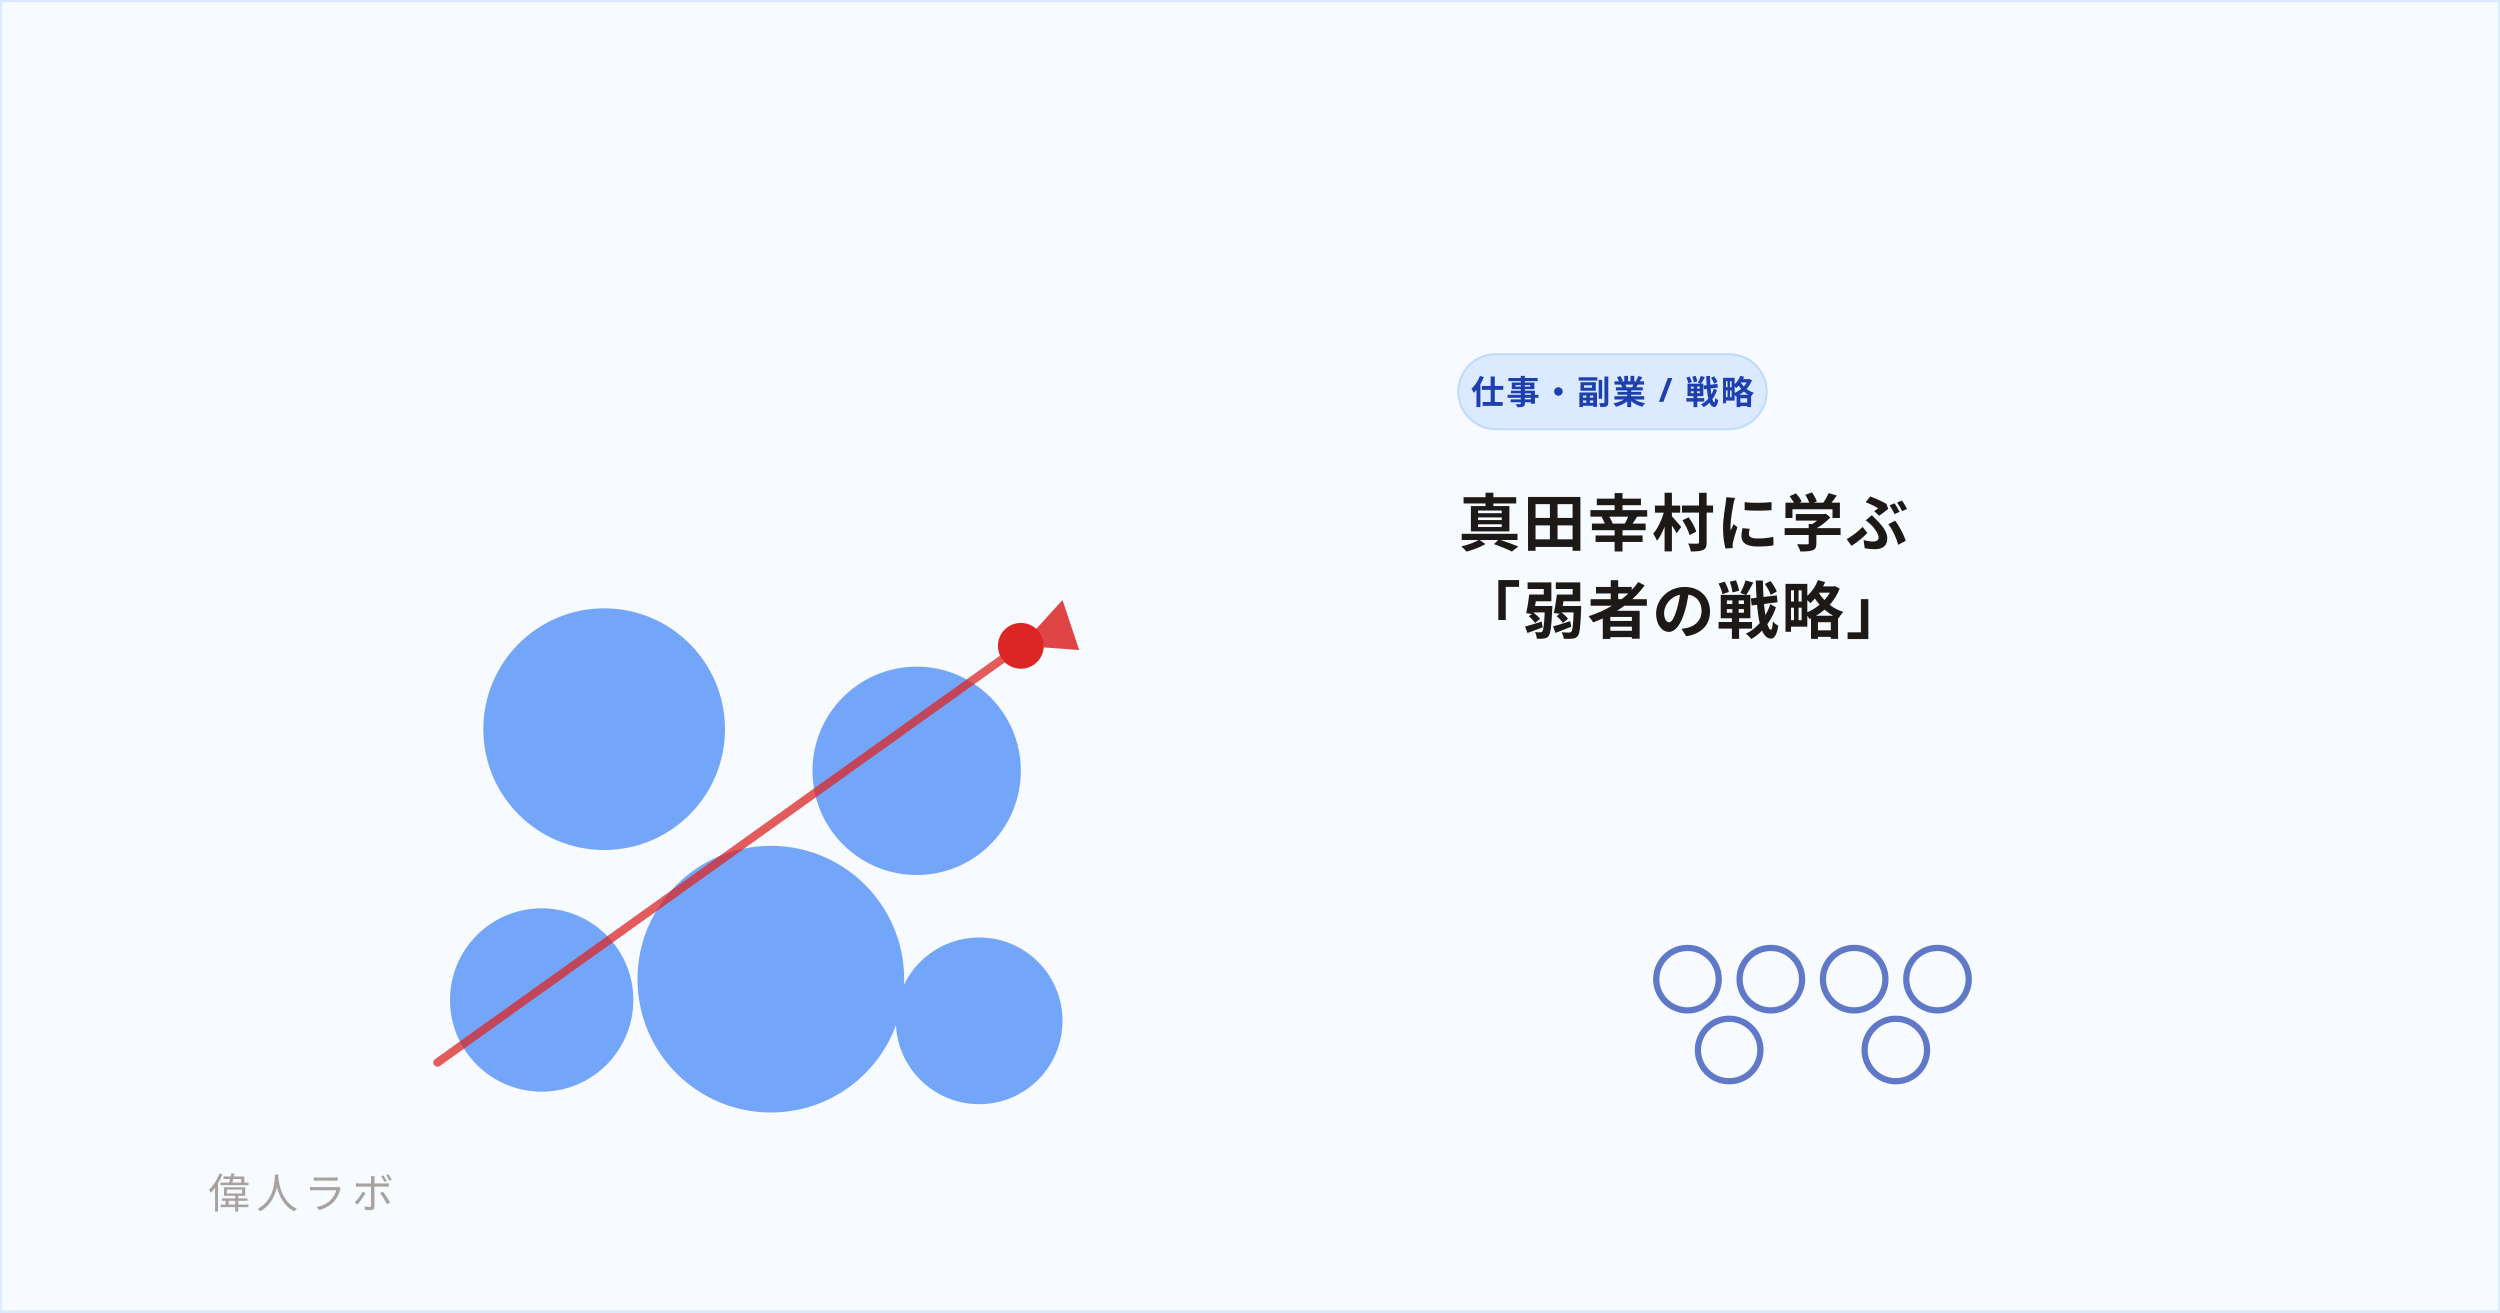
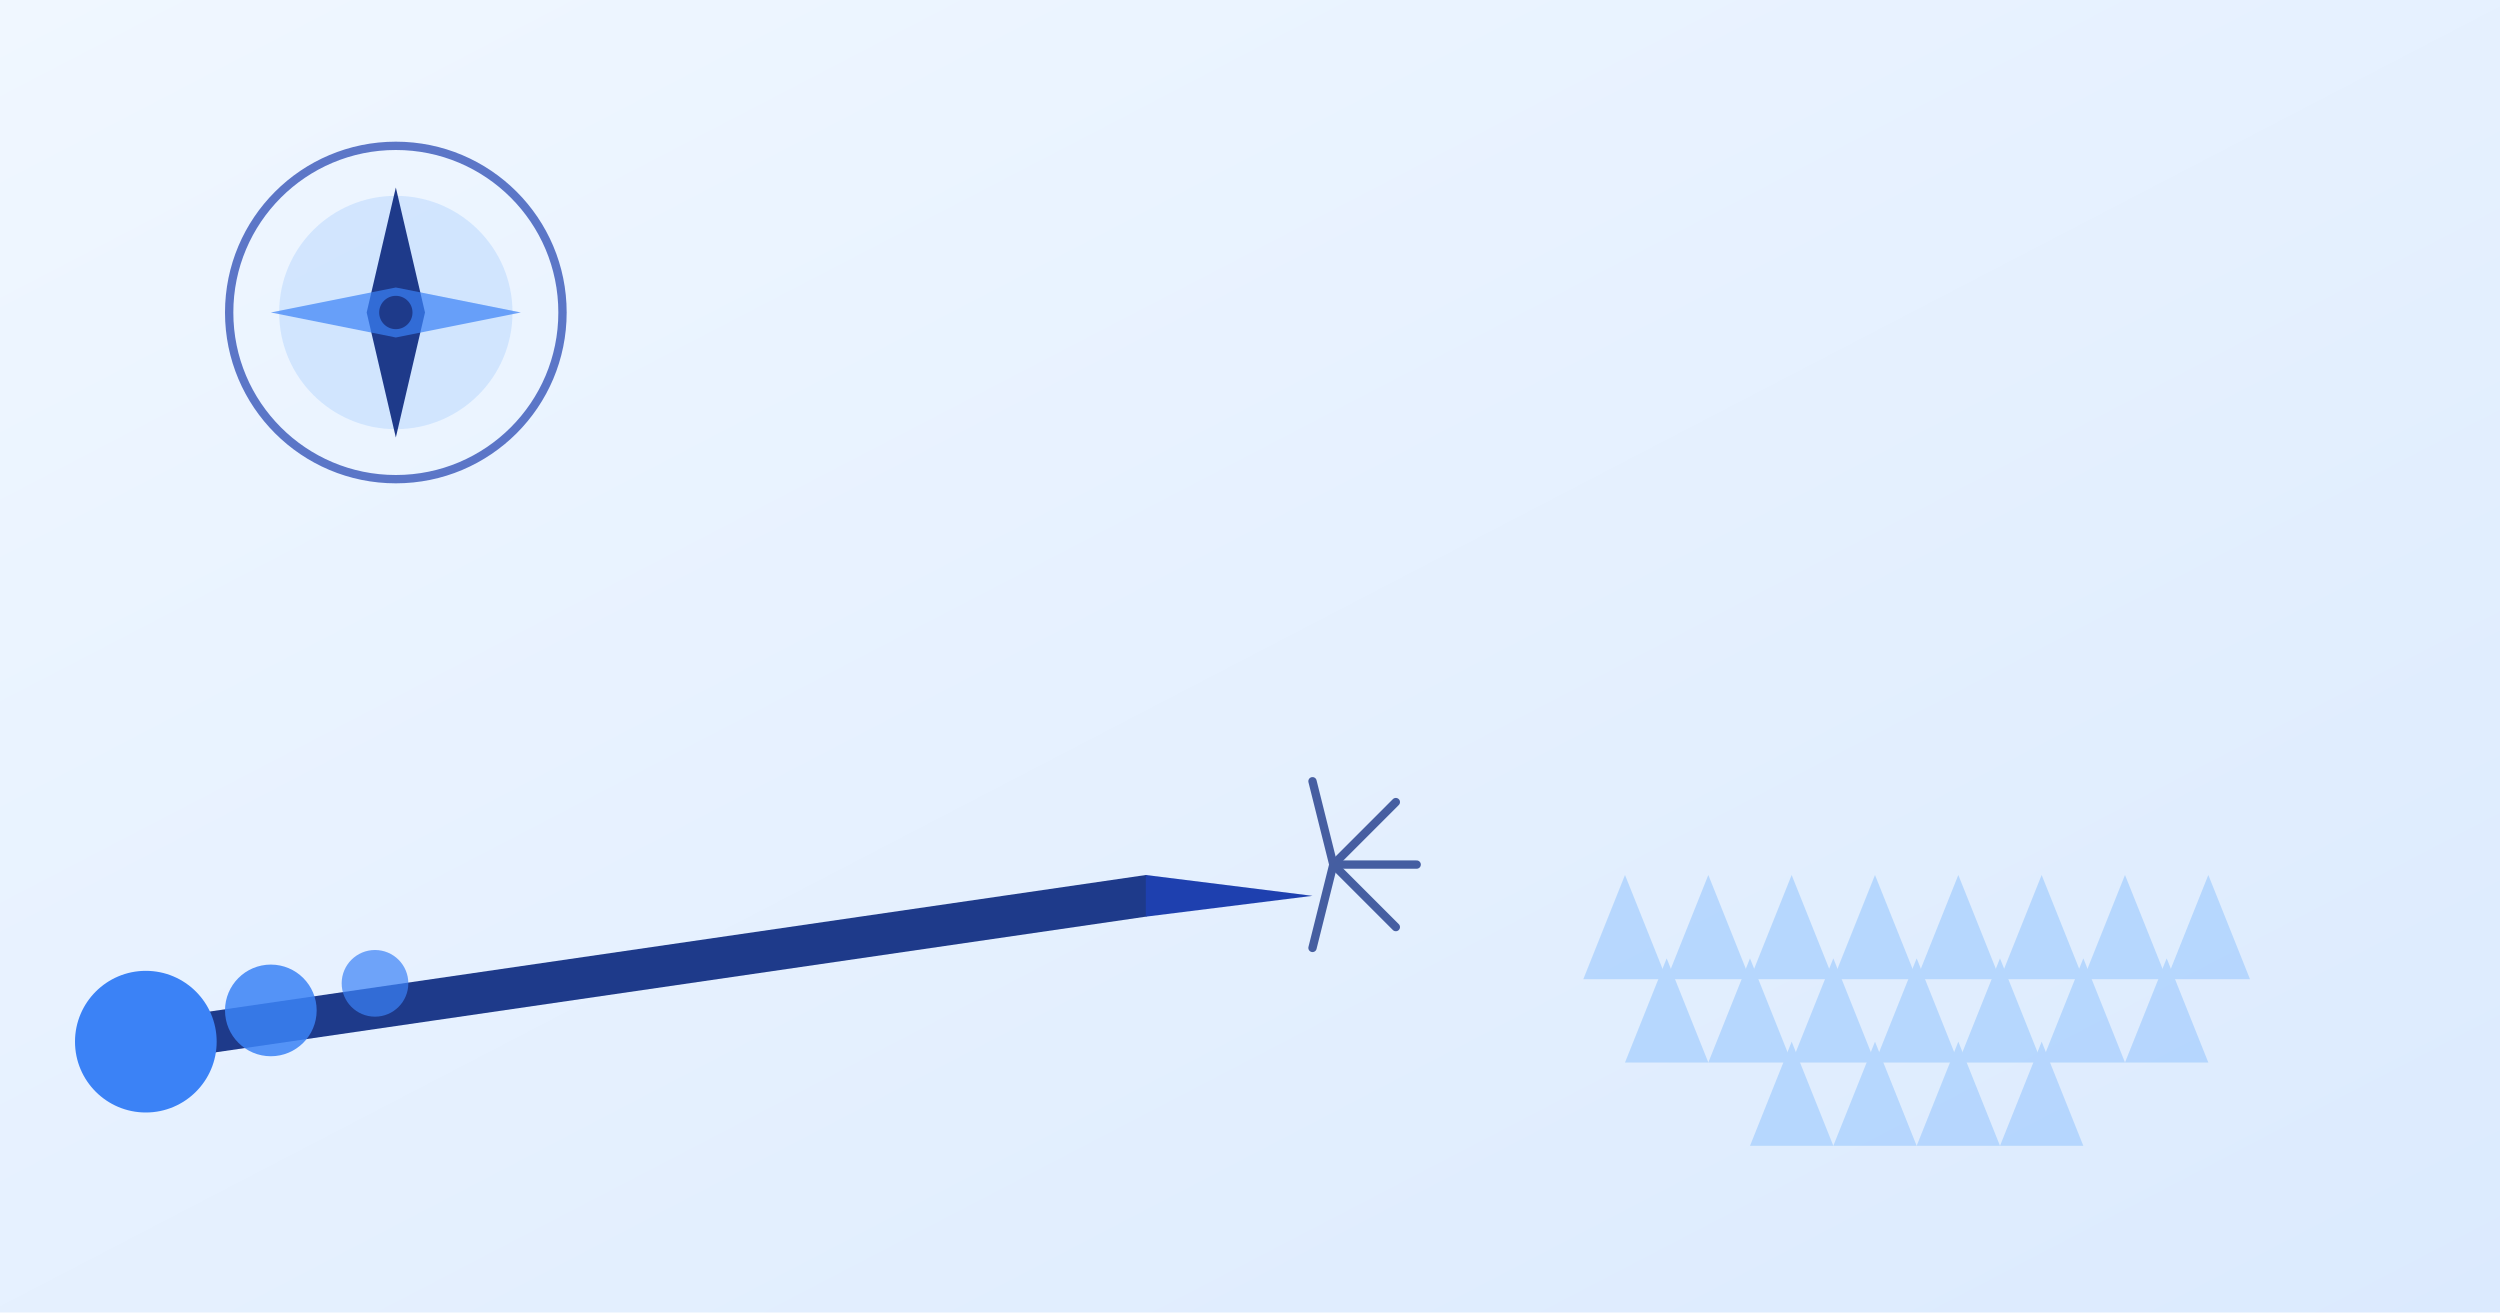
<svg xmlns="http://www.w3.org/2000/svg" width="1200" height="630" viewBox="0 0 1200 630">
-   <rect width="1200" height="630" fill="#f7faff" />
-   <rect x="0" y="0" width="1200" height="630" fill="none" stroke="#dbeafe" stroke-width="2" />
-   <g transform="translate(360,420)" opacity="0.7">
-     <circle cx="-70" cy="-70" r="58" fill="#3b82f6" />
-     <circle cx="80" cy="-50" r="50" fill="#3b82f6" />
-     <circle cx="10" cy="50" r="64" fill="#3b82f6" />
-     <circle cx="-100" cy="60" r="44" fill="#3b82f6" />
-     <circle cx="110" cy="70" r="40" fill="#3b82f6" />
+   <defs>
+     <linearGradient id="bgGrad4" x1="0" y1="0" x2="1" y2="1">
+       <stop offset="0%" stop-color="#f0f7ff" />
+       <stop offset="100%" stop-color="#dbeafe" />
+     </linearGradient>
+   </defs>
+   <rect width="1200" height="630" fill="url(#bgGrad4)" />
+   <g opacity="0.55" fill="#93c5fd">
+     <path d="M 760 470 L 780 420 L 800 470 Z" />
+     <path d="M 800 470 L 820 420 L 840 470 Z" />
+     <path d="M 840 470 L 860 420 L 880 470 Z" />
+     <path d="M 880 470 L 900 420 L 920 470 Z" />
+     <path d="M 920 470 L 940 420 L 960 470 Z" />
+     <path d="M 960 470 L 980 420 L 1000 470 Z" />
+     <path d="M 1000 470 L 1020 420 L 1040 470 Z" />
+     <path d="M 1040 470 L 1060 420 L 1080 470 Z" />
+     <path d="M 780 510 L 800 460 L 820 510 Z" />
+     <path d="M 820 510 L 840 460 L 860 510 Z" />
+     <path d="M 860 510 L 880 460 L 900 510 Z" />
+     <path d="M 900 510 L 920 460 L 940 510 Z" />
+     <path d="M 940 510 L 960 460 L 980 510 Z" />
+     <path d="M 980 510 L 1000 460 L 1020 510 Z" />
+     <path d="M 1020 510 L 1040 460 L 1060 510 Z" />
+     <path d="M 840 550 L 860 500 L 880 550 Z" />
+     <path d="M 880 550 L 900 500 L 920 550 Z" />
+     <path d="M 920 550 L 940 500 L 960 550 Z" />
+     <path d="M 960 550 L 980 500 L 1000 550 Z" />
  </g>
-   <g transform="translate(360,420)">
-     <path d="M -150 90 L 130 -110" stroke="#dc2626" stroke-width="4" stroke-linecap="round" opacity="0.75" />
-     <circle cx="130" cy="-110" r="11" fill="#dc2626" />
-     <path d="M 130 -110 L 150 -132 L 158 -108 Z" fill="#dc2626" opacity="0.85" />
+   <g transform="translate(330,430)">
+     <path d="M -260 60 L 220 -10 L 240 0 L 220 10 L -260 80 Z" fill="#1e3a8a" />
+     <path d="M 220 -10 L 300 0 L 220 10 Z" fill="#1e40af" />
+     <circle cx="-260" cy="70" r="34" fill="#3b82f6" />
+     <circle cx="-200" cy="55" r="22" fill="#3b82f6" opacity="0.85" />
+     <circle cx="-150" cy="42" r="16" fill="#3b82f6" opacity="0.7" />
  </g>
-   <g transform="translate(870,470)" opacity="0.7">
-     <circle cx="-60" cy="0" r="15" fill="none" stroke="#1e40af" stroke-width="3" />
-     <circle cx="-20" cy="0" r="15" fill="none" stroke="#1e40af" stroke-width="3" />
-     <circle cx="20" cy="0" r="15" fill="none" stroke="#1e40af" stroke-width="3" />
-     <circle cx="60" cy="0" r="15" fill="none" stroke="#1e40af" stroke-width="3" />
-     <circle cx="-40" cy="34" r="15" fill="none" stroke="#1e40af" stroke-width="3" />
-     <circle cx="40" cy="34" r="15" fill="none" stroke="#1e40af" stroke-width="3" />
+   <g transform="translate(640,415)" stroke="#1e3a8a" stroke-width="4" stroke-linecap="round" opacity="0.8">
+     <path d="M 0 0 L 30 -30" />
+     <path d="M 0 0 L 40 0" />
+     <path d="M 0 0 L 30 30" />
+     <path d="M 0 0 L -10 -40" />
+     <path d="M 0 0 L -10 40" />
  </g>
-   <rect x="700" y="170" width="148" height="36" rx="18" fill="#dbeafe" stroke="#bfdbfe" />
-   <text x="774" y="194" font-family="'Hiragino Sans', sans-serif" font-size="16" font-weight="700" fill="#1e40af" text-anchor="middle" letter-spacing="1">仕事・副業 / 戦略</text>
-   <text x="700" y="262" font-family="'Shippori Mincho', serif" font-size="30" font-weight="700" fill="#1c1917" letter-spacing="1">真田幸村に学ぶ</text>
-   <text x="700" y="304" font-family="'Shippori Mincho', serif" font-size="30" font-weight="700" fill="#1c1917" letter-spacing="1">「弱者の戦略」</text>
-   <text x="100" y="580" font-family="'Hiragino Sans', sans-serif" font-size="20" fill="#a8a29e" letter-spacing="3">偉人ラボ</text>
+   <g transform="translate(190,150)">
+     <circle r="80" fill="none" stroke="#1e40af" stroke-width="4" opacity="0.7" />
+     <circle r="56" fill="#bfdbfe" opacity="0.6" />
+     <path d="M 0 -60 L 14 0 L 0 60 L -14 0 Z" fill="#1e3a8a" />
+     <path d="M -60 0 L 0 12 L 60 0 L 0 -12 Z" fill="#3b82f6" opacity="0.7" />
+     <circle r="8" fill="#1e3a8a" />
+   </g>
</svg>
